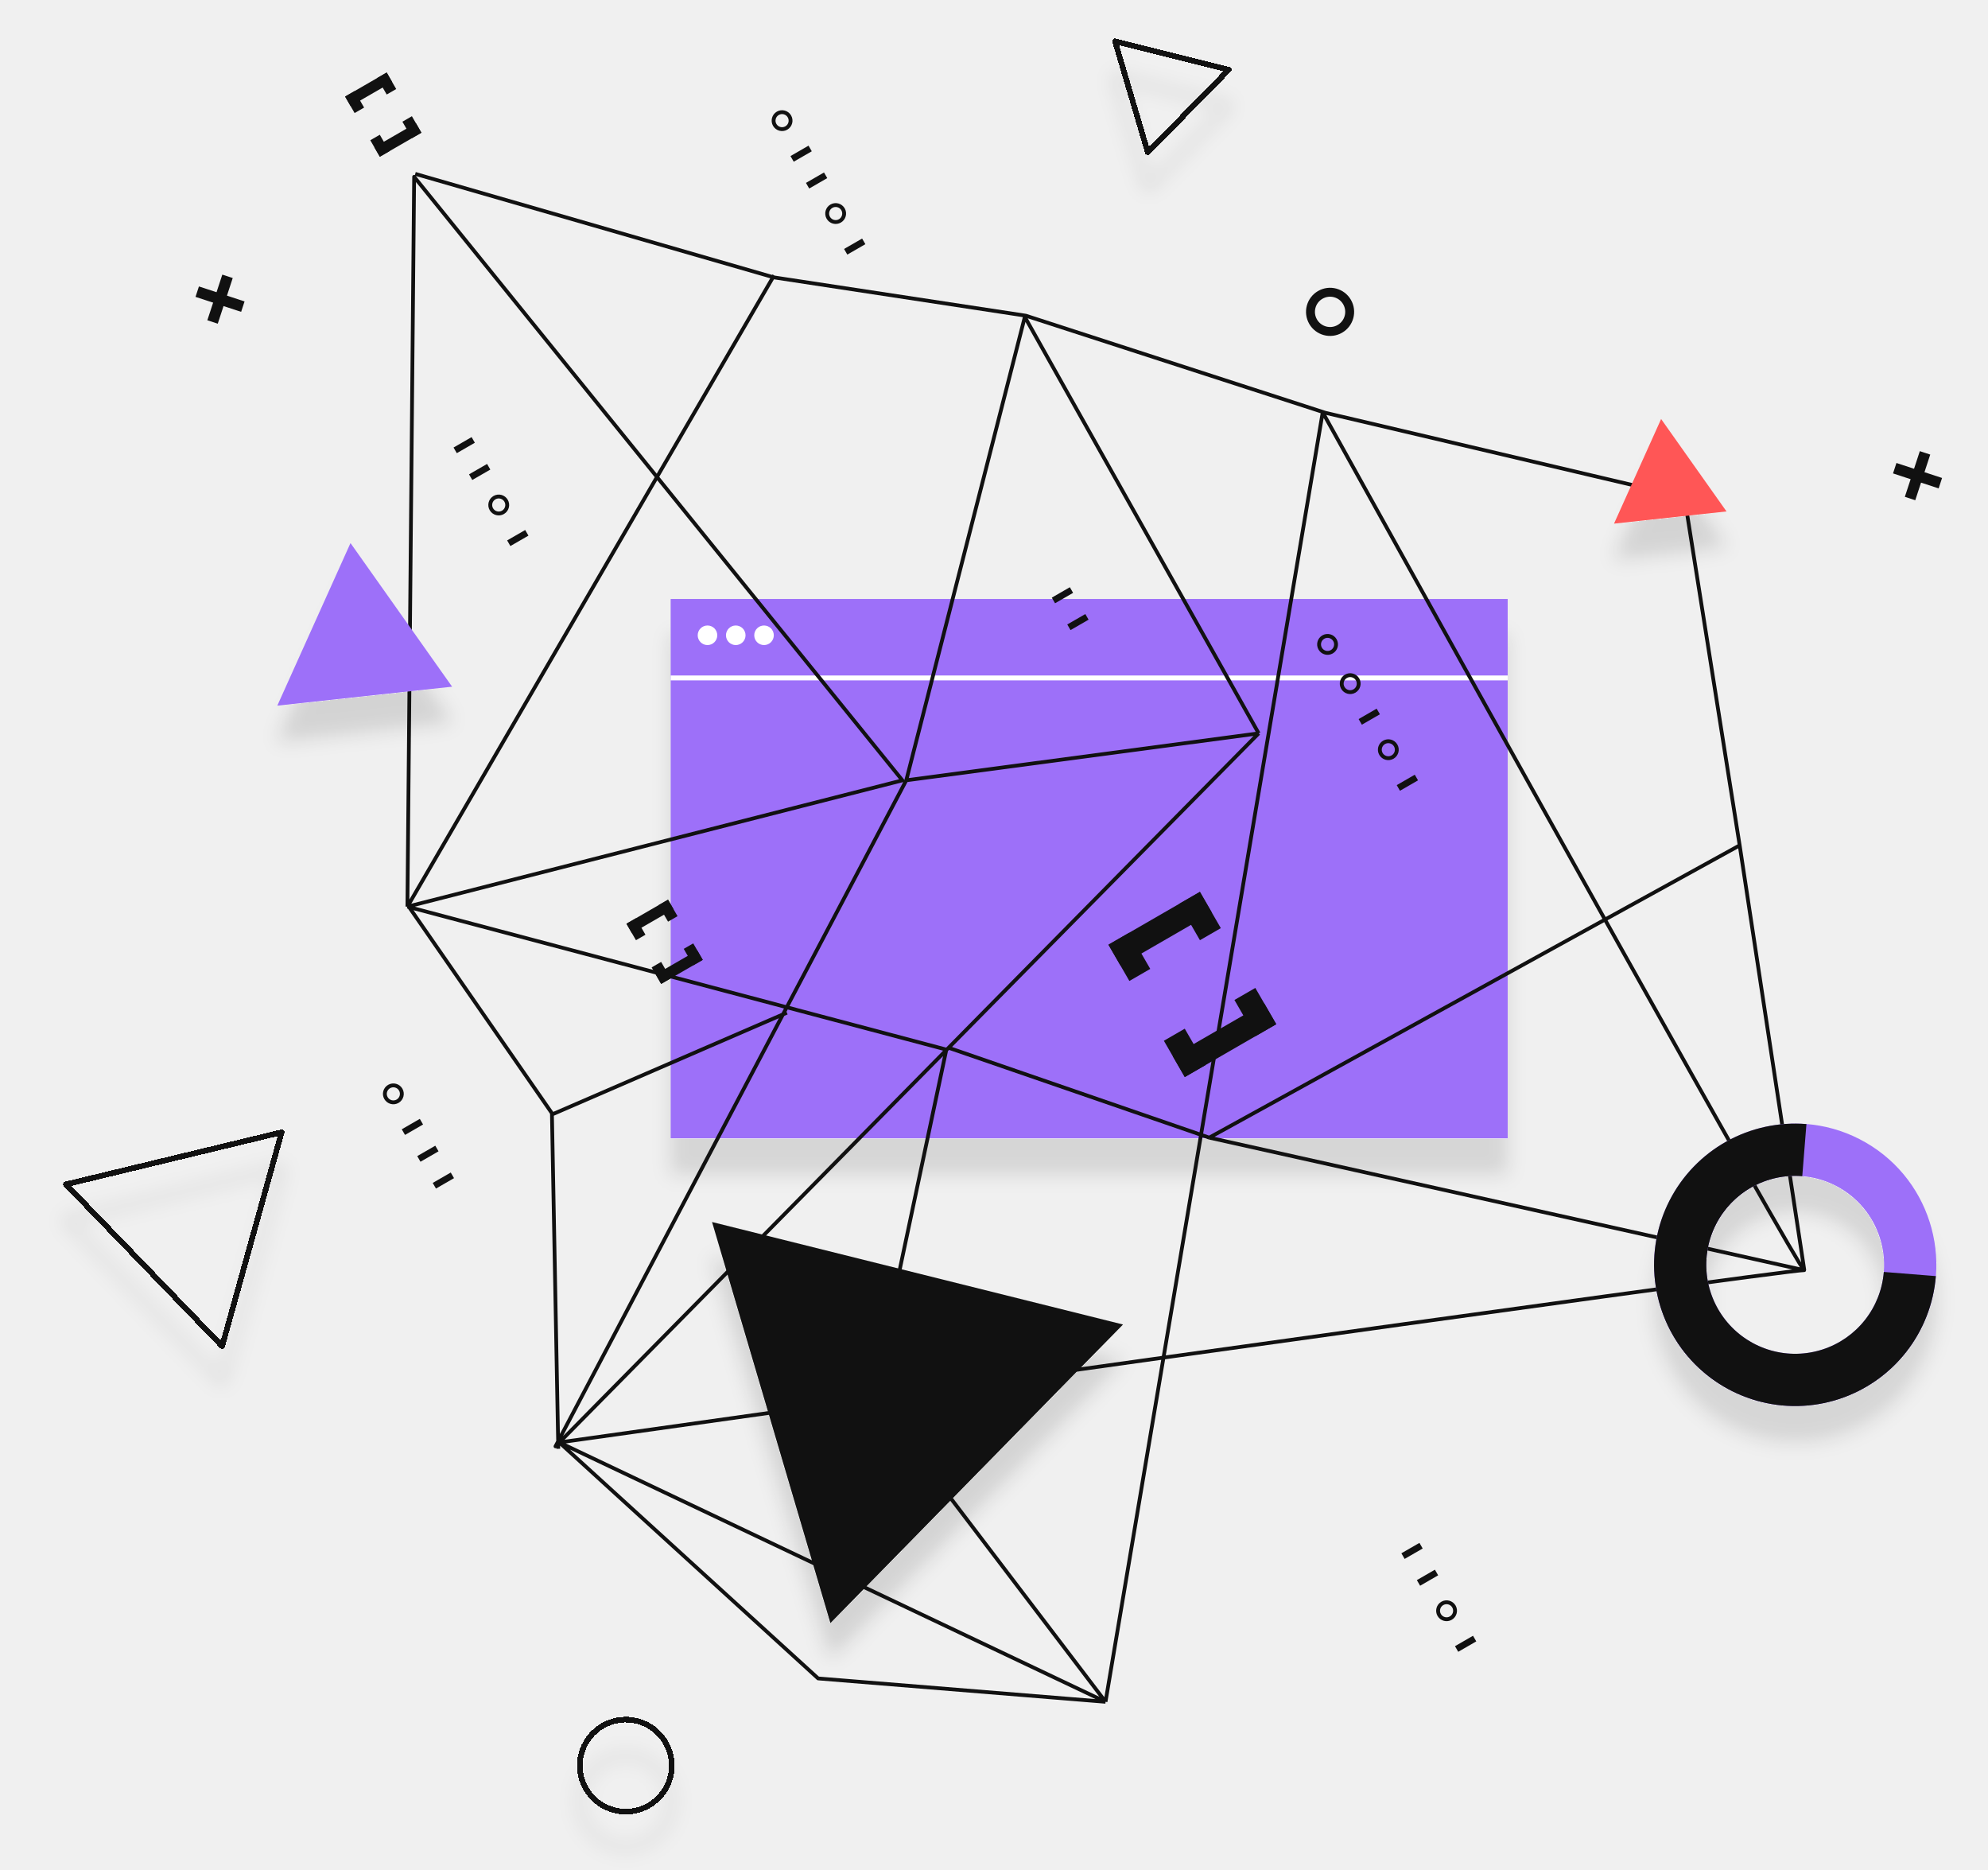
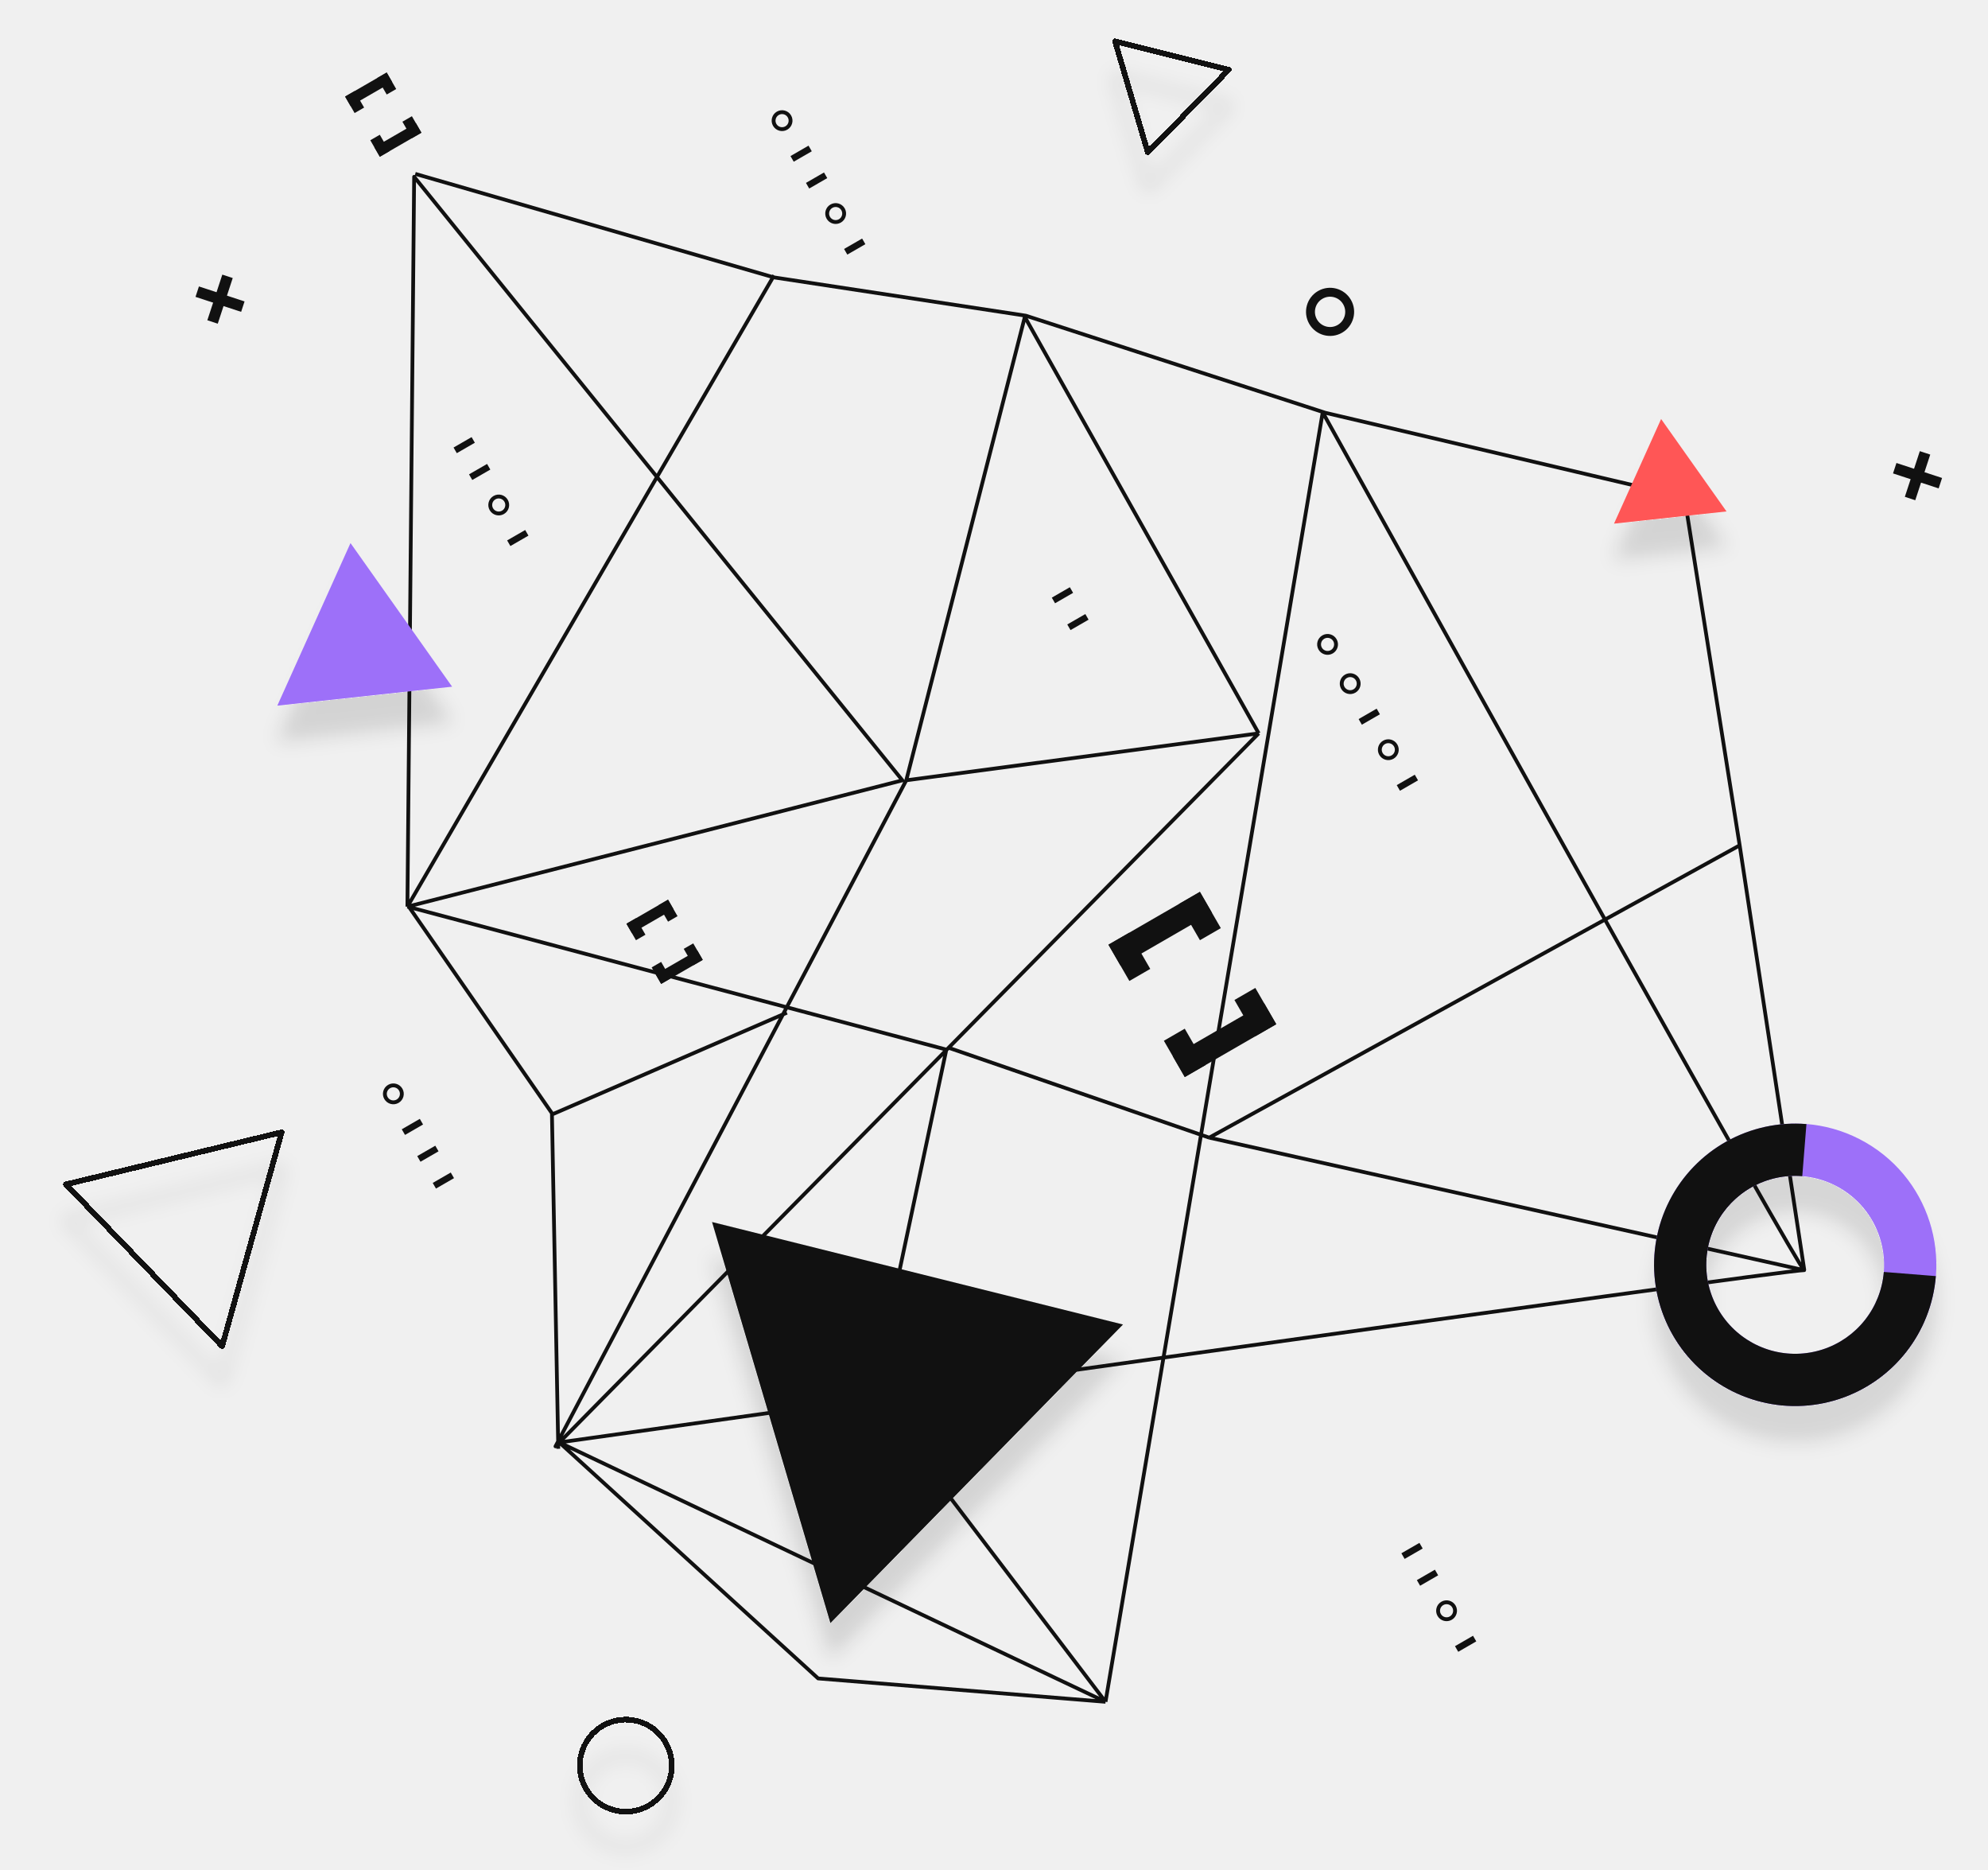
<svg xmlns="http://www.w3.org/2000/svg" width="1057" height="994" viewBox="0 0 1057 994" fill="none">
-   <g filter="url(#filter0_d_754_607)">
-     <rect width="445.035" height="286.695" transform="matrix(-1 0 0 1 801.621 318.388)" fill="#9D70F9" />
-     <rect width="445.035" height="2.604" transform="matrix(-1 0 0 1 801.621 359.058)" fill="white" />
-   </g>
-   <ellipse cx="5.202" cy="5.204" rx="5.202" ry="5.204" transform="matrix(-1 0 0 1 381.367 332.482)" fill="white" />
-   <ellipse cx="5.202" cy="5.204" rx="5.202" ry="5.204" transform="matrix(-1 0 0 1 396.396 332.482)" fill="white" />
-   <ellipse cx="5.202" cy="5.204" rx="5.202" ry="5.204" transform="matrix(-1 0 0 1 411.426 332.482)" fill="white" />
  <path d="M481.853 414.768L544.885 168.475L669.229 389.814M481.853 414.768L669.229 389.814M481.853 414.768L295.345 768.817L669.229 389.814M411.596 146.352L349.313 253.544M349.313 253.544L216.615 481.927M349.313 253.544L479.791 414.793L216.615 481.927M349.313 253.544L220.196 93.979L216.615 481.927M216.615 481.927L503.168 557.915L464.137 742.024L587.798 904.594M297.382 766.729L434.999 892.176L587.798 904.594M297.382 766.729C383.93 754.525 504.26 737.613 618.62 721.64M297.382 766.729L587.798 904.594M959.246 675.158C954.59 671.267 787.165 370.477 703.267 219.181L618.62 721.64M959.246 675.158C959.289 675.195 959.318 675.205 959.333 675.19M959.246 675.158C959.321 675.162 959.35 675.173 959.333 675.19M959.246 675.158C954.856 674.928 793.737 697.182 618.62 721.64M959.333 675.19L924.965 449.349M959.333 675.19L642.942 604.72M618.62 721.64L587.798 904.594M220.78 92.414L411.499 147.448L545.452 167.811L704.613 219.4L895.611 264.32L924.965 449.349M924.965 449.349L642.942 604.72M642.942 604.72L504.187 556.871M418.376 538.302L293.453 592.422M217.146 481.624L293.453 591.747L296.829 770.106" stroke="#111111" stroke-width="2" stroke-linejoin="round" />
  <rect width="25.534" height="5.834" transform="matrix(0.950088 0.311981 -0.311714 0.950176 105.771 152.258)" fill="#111111" />
  <rect width="25.544" height="5.831" transform="matrix(-0.311714 0.950176 -0.950089 -0.311981 123.742 147.788)" fill="#111111" />
  <rect width="10.122" height="5.832" transform="matrix(0.499823 0.866127 -0.865923 0.500177 205.598 38.557)" fill="#111111" />
  <rect width="10.122" height="5.832" transform="matrix(0.499822 0.866128 -0.865923 0.500178 188.537 48.4131)" fill="#111111" />
  <rect width="25.536" height="5.833" transform="matrix(-0.865923 0.500177 -0.499822 -0.866128 208.514 43.6091)" fill="#111111" />
  <rect width="10.122" height="5.832" transform="matrix(-0.499823 -0.866128 -0.865923 0.500177 224.061 70.5428)" fill="#111111" />
  <rect width="10.122" height="5.832" transform="matrix(-0.499823 -0.866128 -0.865923 0.500177 206.996 80.3955)" fill="#111111" />
  <rect width="25.536" height="5.833" transform="matrix(-0.865923 0.500178 0.499822 0.866128 221.146 65.4907)" fill="#111111" />
  <rect width="22.259" height="12.825" transform="matrix(0.499822 0.866128 -0.865922 0.500178 637.977 474.073)" fill="#111111" />
  <rect width="22.259" height="12.825" transform="matrix(0.499822 0.866128 -0.865923 0.500178 600.457 495.746)" fill="#111111" />
  <rect width="56.154" height="12.828" transform="matrix(-0.865923 0.500177 -0.499823 -0.866128 644.389 485.183)" fill="#111111" />
  <rect width="22.259" height="12.825" transform="matrix(-0.499822 -0.866128 -0.865923 0.500177 678.568 544.414)" fill="#111111" />
  <rect width="22.259" height="12.825" transform="matrix(-0.499823 -0.866127 -0.865923 0.500177 641.049 566.082)" fill="#111111" />
  <rect width="56.154" height="12.828" transform="matrix(-0.865923 0.500177 0.499823 0.866127 672.154 533.305)" fill="#111111" />
  <rect width="10.122" height="5.832" transform="matrix(0.499824 0.866127 -0.865924 0.500176 355.186 478.231)" fill="#111111" />
  <rect width="10.122" height="5.832" transform="matrix(0.499822 0.866128 -0.865922 0.500178 338.125 488.087)" fill="#111111" />
  <rect width="25.536" height="5.833" transform="matrix(-0.865924 0.500176 -0.499824 -0.866127 358.102 483.283)" fill="#111111" />
  <rect width="10.122" height="5.832" transform="matrix(-0.499821 -0.866129 -0.865922 0.500179 373.643 510.217)" fill="#111111" />
  <rect width="10.122" height="5.832" transform="matrix(-0.499824 -0.866127 -0.865924 0.500176 356.578 520.07)" fill="#111111" />
  <rect width="25.536" height="5.833" transform="matrix(-0.865923 0.500177 0.499823 0.866128 370.729 505.165)" fill="#111111" />
  <rect width="25.534" height="5.834" transform="matrix(0.950089 0.31198 -0.311715 0.950176 1008.32 246.1)" fill="#111111" />
  <rect width="25.544" height="5.831" transform="matrix(-0.311716 0.950175 -0.950089 -0.311979 1026.29 241.63)" fill="#111111" />
  <path d="M211.913 586.241C209.263 587.771 205.875 586.863 204.344 584.213C202.814 581.564 203.722 578.176 206.372 576.647C209.022 575.117 212.41 576.025 213.94 578.675C215.471 581.324 214.563 584.712 211.913 586.241ZM207.398 578.423C205.73 579.386 205.158 581.519 206.121 583.188C207.085 584.856 209.218 585.428 210.887 584.465C212.555 583.502 213.127 581.369 212.163 579.7C211.2 578.032 209.066 577.46 207.398 578.423Z" fill="#111111" />
  <rect width="11.08" height="3.458" transform="matrix(-0.86609 0.499887 -0.500112 -0.86596 224.939 597.73)" fill="#111111" />
  <rect width="11.08" height="3.458" transform="matrix(-0.86609 0.499887 -0.500112 -0.86596 233.166 611.988)" fill="#111111" />
  <rect width="11.08" height="3.458" transform="matrix(-0.86609 0.499887 -0.500112 -0.86596 241.395 626.246)" fill="#111111" />
  <path d="M418.591 68.928C415.941 70.458 412.552 69.55 411.022 66.9C409.492 64.251 410.4 60.863 413.05 59.334C415.7 57.804 419.088 58.712 420.618 61.362C422.148 64.011 421.241 67.399 418.591 68.928ZM414.076 61.11C412.407 62.073 411.836 64.206 412.799 65.875C413.763 67.543 415.896 68.115 417.565 67.152C419.233 66.189 419.805 64.055 418.841 62.387C417.878 60.719 415.744 60.147 414.076 61.11Z" fill="#111111" />
  <rect width="11.08" height="3.458" transform="matrix(-0.86609 0.499887 -0.500112 -0.86596 431.617 80.4169)" fill="#111111" />
  <rect width="11.08" height="3.458" transform="matrix(-0.86609 0.499887 -0.500112 -0.86596 439.844 94.6748)" fill="#111111" />
  <path d="M447.085 118.303C444.435 119.833 441.046 118.925 439.516 116.275C437.986 113.626 438.894 110.238 441.544 108.709C444.194 107.179 447.582 108.087 449.112 110.737C450.642 113.386 449.735 116.774 447.085 118.303ZM442.57 110.486C440.901 111.449 440.33 113.582 441.293 115.25C442.257 116.918 444.39 117.49 446.059 116.527C447.727 115.564 448.299 113.431 447.335 111.762C446.372 110.094 444.238 109.523 442.57 110.486Z" fill="#111111" />
  <rect width="11.08" height="3.458" transform="matrix(-0.86609 0.499887 -0.500112 -0.86596 460.109 129.792)" fill="#111111" />
  <rect width="11.08" height="3.458" transform="matrix(-0.86609 0.499887 -0.500112 -0.86596 252.473 235.341)" fill="#111111" />
  <rect width="11.08" height="3.458" transform="matrix(-0.86609 0.499887 -0.500112 -0.86596 260.701 249.599)" fill="#111111" />
  <path d="M267.942 273.227C265.292 274.757 261.904 273.849 260.374 271.199C258.844 268.55 259.751 265.162 262.401 263.633C265.051 262.103 268.44 263.011 269.97 265.661C271.5 268.31 270.592 271.698 267.942 273.227ZM263.427 265.409C261.759 266.372 261.187 268.505 262.151 270.173C263.114 271.842 265.248 272.413 266.916 271.45C268.585 270.487 269.156 268.354 268.193 266.686C267.229 265.018 265.096 264.446 263.427 265.409Z" fill="#111111" />
  <rect width="11.08" height="3.458" transform="matrix(-0.86609 0.499887 -0.500112 -0.86596 280.967 284.716)" fill="#111111" />
  <path d="M713.585 176.85C707.467 180.383 699.646 178.286 696.114 172.167C692.582 166.047 694.678 158.221 700.795 154.688C706.912 151.154 714.734 153.251 718.266 159.371C721.798 165.491 719.702 173.317 713.585 176.85ZM703.163 158.792C699.312 161.016 697.992 165.944 700.216 169.797C702.44 173.65 707.365 174.971 711.216 172.746C715.068 170.521 716.387 165.594 714.164 161.74C711.94 157.887 707.015 156.567 703.163 158.792Z" fill="#111111" />
-   <g filter="url(#filter1_d_754_607)">
+   <g filter="url(#filter0_d_754_607)">
    <path d="M344.956 959.716C333.259 966.473 318.3 962.463 311.546 950.759C304.792 939.055 308.8 924.09 320.498 917.333C332.196 910.576 347.154 914.586 353.908 926.29C360.663 937.994 356.654 952.959 344.956 959.716Z" stroke="#111111" stroke-width="3" stroke-linejoin="round" shape-rendering="crispEdges" />
  </g>
-   <g filter="url(#filter2_d_754_607)">
+   <g filter="url(#filter1_d_754_607)">
    <path d="M441.514 862.781L378.588 649.561L597.1 704.048L441.514 862.781Z" fill="#111111" />
  </g>
  <rect width="11.08" height="3.458" transform="matrix(-0.86609 0.499887 -0.500113 -0.86596 756.428 823.108)" fill="#111111" />
  <rect width="11.08" height="3.458" transform="matrix(-0.86609 0.499887 -0.500113 -0.86596 764.656 837.366)" fill="#111111" />
  <path d="M771.897 860.995C769.248 862.524 765.859 861.616 764.329 858.967C762.799 856.317 763.706 852.93 766.356 851.4C769.006 849.871 772.395 850.779 773.925 853.428C775.455 856.078 774.547 859.465 771.897 860.995ZM767.382 853.177C765.714 854.14 765.142 856.273 766.106 857.941C767.069 859.609 769.203 860.181 770.871 859.218C772.54 858.255 773.111 856.122 772.148 854.454C771.184 852.786 769.051 852.214 767.382 853.177Z" fill="#111111" />
  <rect width="11.08" height="3.458" transform="matrix(-0.86609 0.499887 -0.500113 -0.86596 784.922 872.483)" fill="#111111" />
-   <g filter="url(#filter3_d_754_607)">
+   <g filter="url(#filter2_d_754_607)">
    <path d="M917.973 271.858L858.15 278.35L883.2 222.725L917.973 271.858Z" fill="#FF5656" />
  </g>
-   <g filter="url(#filter4_d_754_607)">
+   <g filter="url(#filter3_d_754_607)">
    <path d="M240.388 365.013L147.432 375.101L186.357 288.667L240.388 365.013Z" fill="#9D70F9" />
  </g>
  <path d="M708.622 347.329C705.972 348.859 702.584 347.951 701.053 345.301C699.523 342.652 700.431 339.264 703.081 337.735C705.731 336.205 709.119 337.113 710.649 339.763C712.18 342.412 711.272 345.8 708.622 347.329ZM704.107 339.511C702.439 340.474 701.867 342.607 702.83 344.276C703.794 345.944 705.927 346.516 707.596 345.553C709.264 344.59 709.836 342.457 708.872 340.788C707.909 339.12 705.775 338.548 704.107 339.511Z" fill="#111111" />
  <path d="M720.659 368.189C718.009 369.718 714.621 368.81 713.091 366.161C711.56 363.511 712.468 360.123 715.118 358.594C717.768 357.065 721.156 357.973 722.687 360.622C724.217 363.271 723.309 366.659 720.659 368.189ZM716.144 360.371C714.476 361.334 713.904 363.467 714.868 365.135C715.831 366.803 717.965 367.375 719.633 366.412C721.301 365.449 721.873 363.316 720.91 361.648C719.946 359.979 717.813 359.408 716.144 360.371Z" fill="#111111" />
  <rect width="11.08" height="3.458" transform="matrix(-0.86609 0.499887 -0.500112 -0.86596 733.686 379.677)" fill="#111111" />
  <path d="M740.925 403.306C738.275 404.835 734.886 403.927 733.356 401.278C731.826 398.628 732.734 395.241 735.384 393.711C738.034 392.182 741.422 393.09 742.952 395.739C744.482 398.389 743.575 401.776 740.925 403.306ZM736.41 395.488C734.741 396.451 734.17 398.584 735.133 400.252C736.097 401.92 738.23 402.492 739.899 401.529C741.567 400.566 742.139 398.433 741.175 396.765C740.212 395.097 738.078 394.525 736.41 395.488Z" fill="#111111" />
  <rect width="11.08" height="3.458" transform="matrix(-0.86609 0.499887 -0.500112 -0.86596 753.951 414.794)" fill="#111111" />
  <rect width="11.08" height="3.458" transform="matrix(-0.86609 0.499887 -0.500112 -0.86596 570.557 315.134)" fill="#111111" />
  <rect width="11.08" height="3.458" transform="matrix(-0.86609 0.499887 -0.500112 -0.86596 578.785 329.392)" fill="#111111" />
-   <g filter="url(#filter5_d_754_607)">
+   <g filter="url(#filter4_d_754_607)">
    <path d="M35.059 629.544L149.741 601.871L118.116 715.578L35.059 629.544Z" stroke="#111111" stroke-width="3" stroke-linejoin="round" shape-rendering="crispEdges" />
  </g>
-   <g filter="url(#filter6_d_754_607)">
+   <g filter="url(#filter5_d_754_607)">
    <path d="M653.326 37.035L610.265 80.966L592.85 21.954L653.326 37.035Z" stroke="#111111" stroke-width="3" stroke-linejoin="round" shape-rendering="crispEdges" />
  </g>
-   <g filter="url(#filter7_d_754_607)">
+   <g filter="url(#filter6_d_754_607)">
    <path d="M992.009 607.316C1027.9 628.049 1040.2 673.968 1019.48 709.879C998.755 745.791 952.857 758.095 916.963 737.361C881.069 716.628 868.77 670.709 889.494 634.797C910.217 598.886 956.115 586.582 992.009 607.316ZM930.86 713.28C953.46 726.334 982.36 718.587 995.408 695.976C1008.46 673.365 1000.71 644.452 978.112 631.397C955.512 618.342 926.613 626.09 913.564 648.701C900.516 671.312 908.259 700.225 930.86 713.28Z" fill="#9D70F9" />
    <path d="M1029.29 678.318C1028.11 693.121 1022.57 707.24 1013.37 718.891C1004.16 730.542 991.714 739.201 977.592 743.773C963.47 748.345 948.31 748.625 934.03 744.577C919.749 740.529 906.989 732.336 897.362 721.032C887.736 709.729 881.676 695.824 879.949 681.075C878.222 666.326 880.905 651.396 887.66 638.173C894.414 624.949 904.936 614.027 917.894 606.786C930.853 599.546 945.667 596.312 960.463 597.495L958.249 625.214C948.933 624.469 939.606 626.505 931.446 631.064C923.287 635.623 916.662 642.5 912.409 650.826C908.156 659.152 906.467 668.553 907.554 677.839C908.642 687.126 912.457 695.881 918.518 702.998C924.58 710.115 932.614 715.275 941.606 717.823C950.598 720.372 960.143 720.196 969.035 717.317C977.926 714.438 985.765 708.986 991.56 701.65C997.354 694.314 1000.84 685.424 1001.59 676.104L1029.29 678.318Z" fill="#111111" />
  </g>
  <defs>
-     <filter id="filter0_d_754_607" x="346.586" y="318.388" width="465.035" height="315.695" filterUnits="userSpaceOnUse" color-interpolation-filters="sRGB">
+     <filter id="filter0_d_754_607" x="296.766" y="912.55" width="71.924" height="80.949" filterUnits="userSpaceOnUse" color-interpolation-filters="sRGB">
      <feFlood flood-opacity="0" result="BackgroundImageFix" />
      <feColorMatrix in="SourceAlpha" type="matrix" values="0 0 0 0 0 0 0 0 0 0 0 0 0 0 0 0 0 0 127 0" result="hardAlpha" />
      <feOffset dy="19" />
      <feGaussianBlur stdDeviation="5" />
      <feComposite in2="hardAlpha" operator="out" />
      <feColorMatrix type="matrix" values="0 0 0 0 0 0 0 0 0 0 0 0 0 0 0 0 0 0 0.11 0" />
      <feBlend mode="normal" in2="BackgroundImageFix" result="effect1_dropShadow_754_607" />
      <feBlend mode="normal" in="SourceGraphic" in2="effect1_dropShadow_754_607" result="shape" />
    </filter>
-     <filter id="filter1_d_754_607" x="296.766" y="912.55" width="71.924" height="80.949" filterUnits="userSpaceOnUse" color-interpolation-filters="sRGB">
+     <filter id="filter1_d_754_607" x="368.588" y="649.561" width="238.512" height="242.219" filterUnits="userSpaceOnUse" color-interpolation-filters="sRGB">
+       <feFlood flood-opacity="0" result="BackgroundImageFix" />
+       <feColorMatrix in="SourceAlpha" type="matrix" values="0 0 0 0 0 0 0 0 0 0 0 0 0 0 0 0 0 0 127 0" result="hardAlpha" />
+       <feOffset dy="19" />
+       <feGaussianBlur stdDeviation="5" />
+       <feComposite in2="hardAlpha" operator="out" />
+       <feColorMatrix type="matrix" values="0 0 0 0 0 0 0 0 0 0 0 0 0 0 0 0 0 0 0.12 0" />
+       <feBlend mode="normal" in2="BackgroundImageFix" result="effect1_dropShadow_754_607" />
+       <feBlend mode="normal" in="SourceGraphic" in2="effect1_dropShadow_754_607" result="shape" />
+     </filter>
+     <filter id="filter2_d_754_607" x="848.15" y="222.725" width="79.822" height="84.625" filterUnits="userSpaceOnUse" color-interpolation-filters="sRGB">
+       <feFlood flood-opacity="0" result="BackgroundImageFix" />
+       <feColorMatrix in="SourceAlpha" type="matrix" values="0 0 0 0 0 0 0 0 0 0 0 0 0 0 0 0 0 0 127 0" result="hardAlpha" />
+       <feOffset dy="19" />
+       <feGaussianBlur stdDeviation="5" />
+       <feComposite in2="hardAlpha" operator="out" />
+       <feColorMatrix type="matrix" values="0 0 0 0 0 0 0 0 0 0 0 0 0 0 0 0 0 0 0.12 0" />
+       <feBlend mode="normal" in2="BackgroundImageFix" result="effect1_dropShadow_754_607" />
+       <feBlend mode="normal" in="SourceGraphic" in2="effect1_dropShadow_754_607" result="shape" />
+     </filter>
+     <filter id="filter3_d_754_607" x="137.432" y="288.667" width="112.957" height="115.433" filterUnits="userSpaceOnUse" color-interpolation-filters="sRGB">
+       <feFlood flood-opacity="0" result="BackgroundImageFix" />
+       <feColorMatrix in="SourceAlpha" type="matrix" values="0 0 0 0 0 0 0 0 0 0 0 0 0 0 0 0 0 0 127 0" result="hardAlpha" />
+       <feOffset dy="19" />
+       <feGaussianBlur stdDeviation="5" />
+       <feComposite in2="hardAlpha" operator="out" />
+       <feColorMatrix type="matrix" values="0 0 0 0 0 0 0 0 0 0 0 0 0 0 0 0 0 0 0.12 0" />
+       <feBlend mode="normal" in2="BackgroundImageFix" result="effect1_dropShadow_754_607" />
+       <feBlend mode="normal" in="SourceGraphic" in2="effect1_dropShadow_754_607" result="shape" />
+     </filter>
+     <filter id="filter4_d_754_607" x="22.16" y="599.814" width="139.709" height="147.692" filterUnits="userSpaceOnUse" color-interpolation-filters="sRGB">
      <feFlood flood-opacity="0" result="BackgroundImageFix" />
      <feColorMatrix in="SourceAlpha" type="matrix" values="0 0 0 0 0 0 0 0 0 0 0 0 0 0 0 0 0 0 127 0" result="hardAlpha" />
      <feOffset dy="19" />
      <feGaussianBlur stdDeviation="5" />
      <feComposite in2="hardAlpha" operator="out" />
      <feColorMatrix type="matrix" values="0 0 0 0 0 0 0 0 0 0 0 0 0 0 0 0 0 0 0.11 0" />
      <feBlend mode="normal" in2="BackgroundImageFix" result="effect1_dropShadow_754_607" />
      <feBlend mode="normal" in="SourceGraphic" in2="effect1_dropShadow_754_607" result="shape" />
    </filter>
-     <filter id="filter2_d_754_607" x="368.588" y="649.561" width="238.512" height="242.219" filterUnits="userSpaceOnUse" color-interpolation-filters="sRGB">
+     <filter id="filter5_d_754_607" x="580.67" y="19.865" width="85.562" height="92.975" filterUnits="userSpaceOnUse" color-interpolation-filters="sRGB">
      <feFlood flood-opacity="0" result="BackgroundImageFix" />
      <feColorMatrix in="SourceAlpha" type="matrix" values="0 0 0 0 0 0 0 0 0 0 0 0 0 0 0 0 0 0 127 0" result="hardAlpha" />
      <feOffset dy="19" />
      <feGaussianBlur stdDeviation="5" />
      <feComposite in2="hardAlpha" operator="out" />
      <feColorMatrix type="matrix" values="0 0 0 0 0 0 0 0 0 0 0 0 0 0 0 0 0 0 0.12 0" />
      <feBlend mode="normal" in2="BackgroundImageFix" result="effect1_dropShadow_754_607" />
      <feBlend mode="normal" in="SourceGraphic" in2="effect1_dropShadow_754_607" result="shape" />
    </filter>
-     <filter id="filter3_d_754_607" x="848.15" y="222.725" width="79.822" height="84.625" filterUnits="userSpaceOnUse" color-interpolation-filters="sRGB">
-       <feFlood flood-opacity="0" result="BackgroundImageFix" />
-       <feColorMatrix in="SourceAlpha" type="matrix" values="0 0 0 0 0 0 0 0 0 0 0 0 0 0 0 0 0 0 127 0" result="hardAlpha" />
-       <feOffset dy="19" />
-       <feGaussianBlur stdDeviation="5" />
-       <feComposite in2="hardAlpha" operator="out" />
-       <feColorMatrix type="matrix" values="0 0 0 0 0 0 0 0 0 0 0 0 0 0 0 0 0 0 0.12 0" />
-       <feBlend mode="normal" in2="BackgroundImageFix" result="effect1_dropShadow_754_607" />
-       <feBlend mode="normal" in="SourceGraphic" in2="effect1_dropShadow_754_607" result="shape" />
-     </filter>
-     <filter id="filter4_d_754_607" x="137.432" y="288.667" width="112.957" height="115.433" filterUnits="userSpaceOnUse" color-interpolation-filters="sRGB">
-       <feFlood flood-opacity="0" result="BackgroundImageFix" />
-       <feColorMatrix in="SourceAlpha" type="matrix" values="0 0 0 0 0 0 0 0 0 0 0 0 0 0 0 0 0 0 127 0" result="hardAlpha" />
-       <feOffset dy="19" />
-       <feGaussianBlur stdDeviation="5" />
-       <feComposite in2="hardAlpha" operator="out" />
-       <feColorMatrix type="matrix" values="0 0 0 0 0 0 0 0 0 0 0 0 0 0 0 0 0 0 0.12 0" />
-       <feBlend mode="normal" in2="BackgroundImageFix" result="effect1_dropShadow_754_607" />
-       <feBlend mode="normal" in="SourceGraphic" in2="effect1_dropShadow_754_607" result="shape" />
-     </filter>
-     <filter id="filter5_d_754_607" x="22.16" y="599.814" width="139.709" height="147.692" filterUnits="userSpaceOnUse" color-interpolation-filters="sRGB">
-       <feFlood flood-opacity="0" result="BackgroundImageFix" />
-       <feColorMatrix in="SourceAlpha" type="matrix" values="0 0 0 0 0 0 0 0 0 0 0 0 0 0 0 0 0 0 127 0" result="hardAlpha" />
-       <feOffset dy="19" />
-       <feGaussianBlur stdDeviation="5" />
-       <feComposite in2="hardAlpha" operator="out" />
-       <feColorMatrix type="matrix" values="0 0 0 0 0 0 0 0 0 0 0 0 0 0 0 0 0 0 0.11 0" />
-       <feBlend mode="normal" in2="BackgroundImageFix" result="effect1_dropShadow_754_607" />
-       <feBlend mode="normal" in="SourceGraphic" in2="effect1_dropShadow_754_607" result="shape" />
-     </filter>
-     <filter id="filter6_d_754_607" x="580.67" y="19.865" width="85.562" height="92.975" filterUnits="userSpaceOnUse" color-interpolation-filters="sRGB">
-       <feFlood flood-opacity="0" result="BackgroundImageFix" />
-       <feColorMatrix in="SourceAlpha" type="matrix" values="0 0 0 0 0 0 0 0 0 0 0 0 0 0 0 0 0 0 127 0" result="hardAlpha" />
-       <feOffset dy="19" />
-       <feGaussianBlur stdDeviation="5" />
-       <feComposite in2="hardAlpha" operator="out" />
-       <feColorMatrix type="matrix" values="0 0 0 0 0 0 0 0 0 0 0 0 0 0 0 0 0 0 0.12 0" />
-       <feBlend mode="normal" in2="BackgroundImageFix" result="effect1_dropShadow_754_607" />
-       <feBlend mode="normal" in="SourceGraphic" in2="effect1_dropShadow_754_607" result="shape" />
-     </filter>
-     <filter id="filter7_d_754_607" x="869.428" y="597.244" width="170.117" height="179.189" filterUnits="userSpaceOnUse" color-interpolation-filters="sRGB">
+     <filter id="filter6_d_754_607" x="869.428" y="597.244" width="170.117" height="179.189" filterUnits="userSpaceOnUse" color-interpolation-filters="sRGB">
      <feFlood flood-opacity="0" result="BackgroundImageFix" />
      <feColorMatrix in="SourceAlpha" type="matrix" values="0 0 0 0 0 0 0 0 0 0 0 0 0 0 0 0 0 0 127 0" result="hardAlpha" />
      <feOffset dy="19" />
      <feGaussianBlur stdDeviation="5" />
      <feComposite in2="hardAlpha" operator="out" />
      <feColorMatrix type="matrix" values="0 0 0 0 0 0 0 0 0 0 0 0 0 0 0 0 0 0 0.11 0" />
      <feBlend mode="normal" in2="BackgroundImageFix" result="effect1_dropShadow_754_607" />
      <feBlend mode="normal" in="SourceGraphic" in2="effect1_dropShadow_754_607" result="shape" />
    </filter>
  </defs>
</svg>
